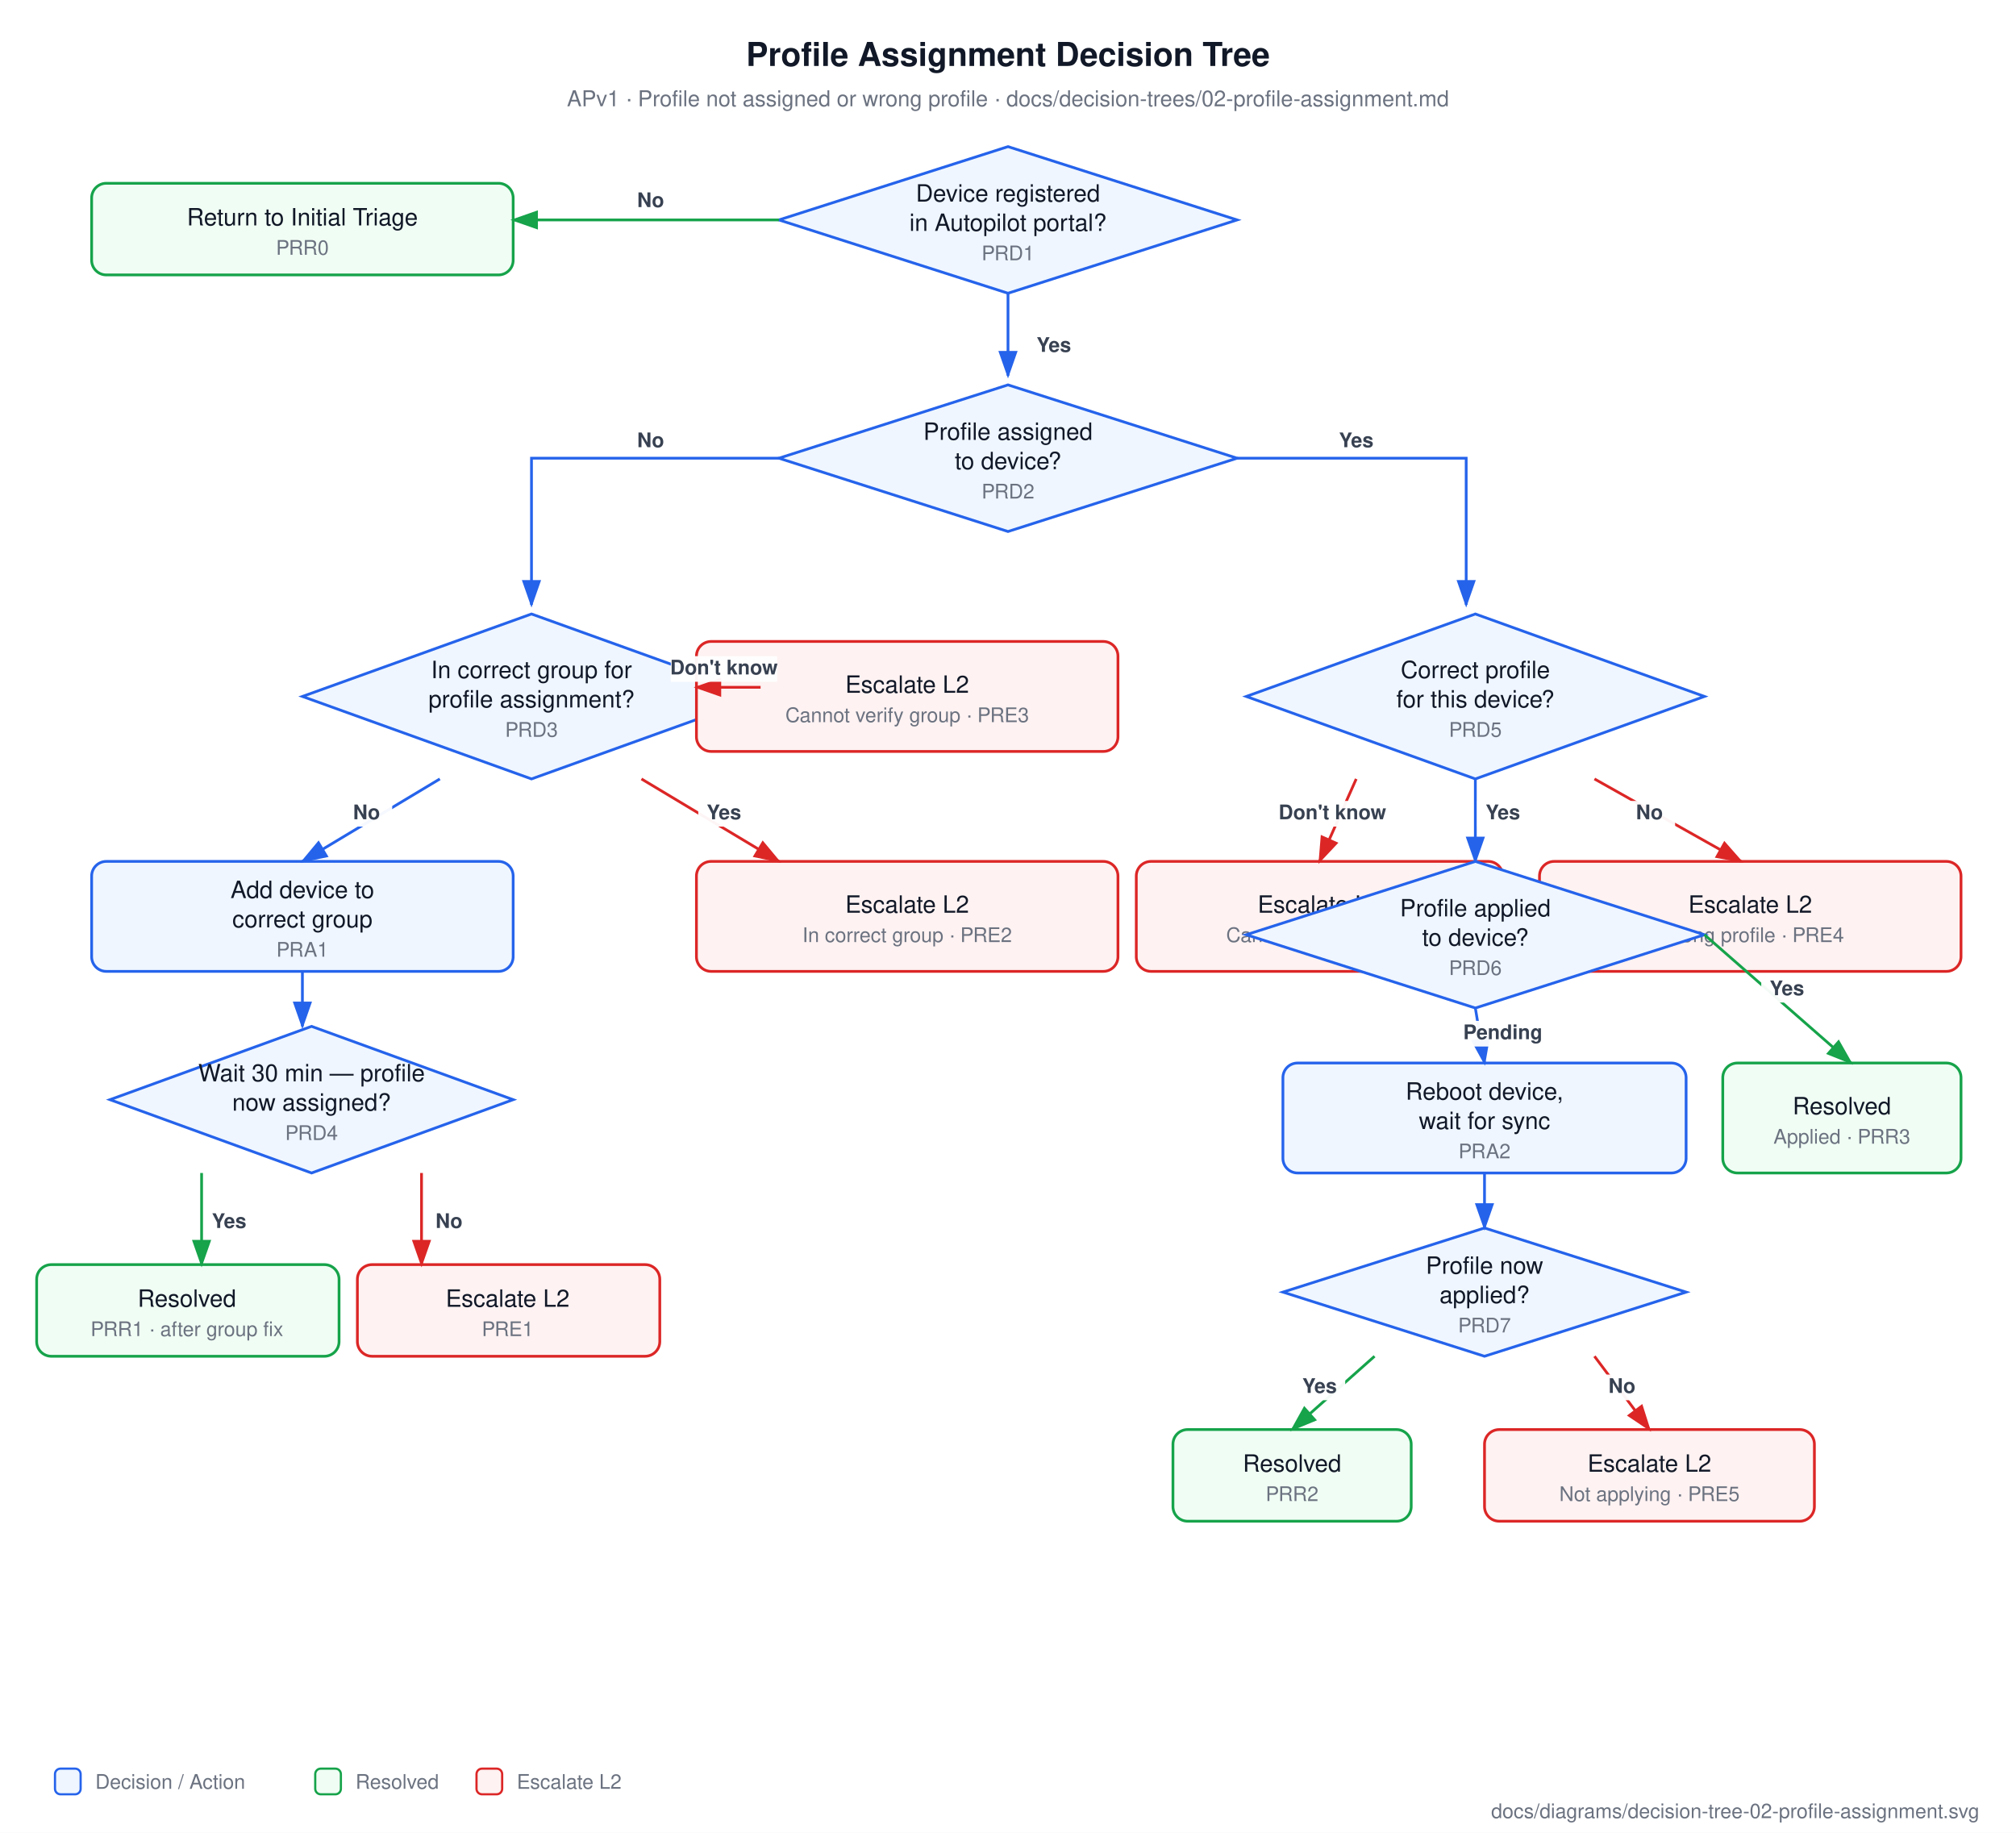
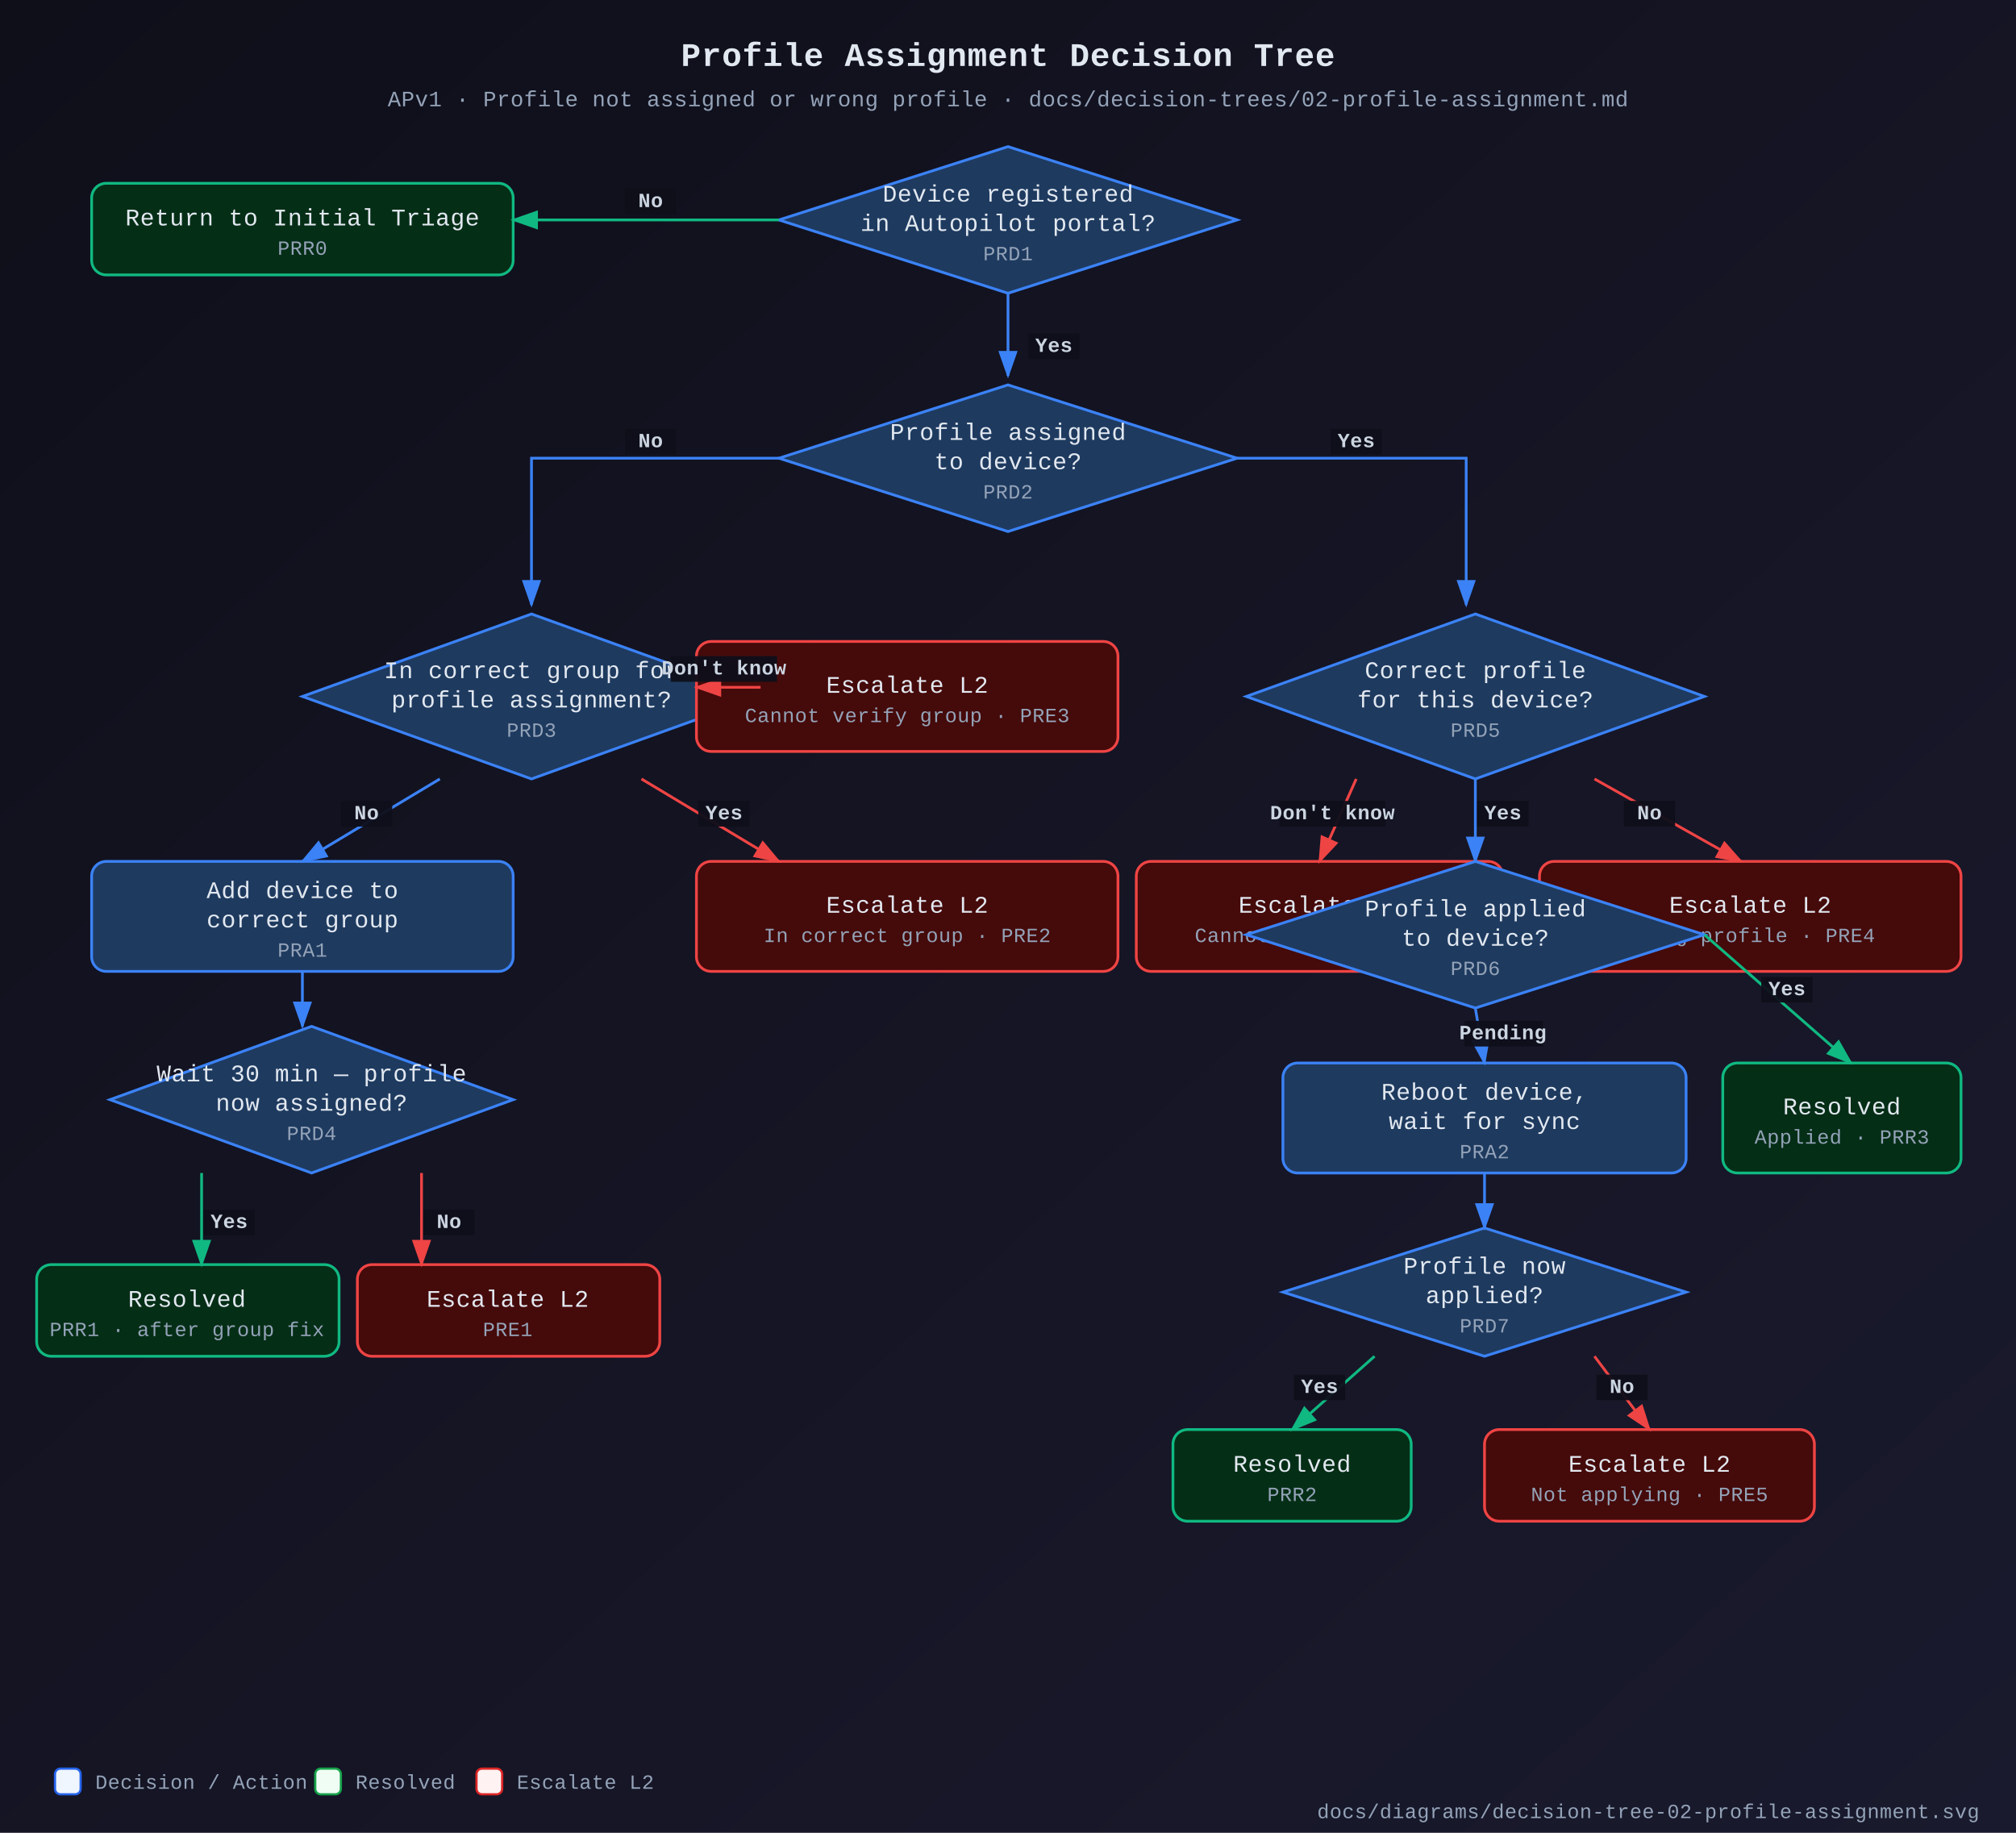
<svg xmlns="http://www.w3.org/2000/svg" viewBox="0 0 1100 1000" width="1100" height="1000">
  <style>
-     text { font-family: 'Helvetica Neue', Helvetica, Arial, 'PingFang SC', 'Microsoft YaHei', sans-serif; }
-     .title { font-size: 18px; font-weight: 600; fill: #111827; }
-     .subtitle { font-size: 12px; fill: #6b7280; }
-     .label { font-size: 13px; fill: #111827; }
-     .sub { font-size: 11px; fill: #6b7280; }
-     .edge { font-size: 11px; fill: #374151; font-weight: 600; }
-     .col-head { font-size: 13px; font-weight: 700; fill: #111827; letter-spacing: 0.04em; }
-     .legend { font-size: 11px; fill: #6b7280; }
+     text { font-family: 'SF Mono', 'Fira Code', 'Cascadia Code', 'Courier New', monospace; fill: #e2e8f0; letter-spacing: 0.02em; }
+     .title { font-size: 18px; font-weight: 700; fill: #e2e8f0; letter-spacing: 0.02em; }
+     .subtitle { font-size: 12px; fill: #94a3b8; }
+     .label { font-size: 13px; fill: #e2e8f0; }
+     .sub { font-size: 11px; fill: #94a3b8; }
+     .edge { font-size: 11px; fill: #cbd5e1; font-weight: 700; }
+     .col-head { font-size: 13px; font-weight: 700; fill: #cbd5e1; letter-spacing: 0.08em; }
+     .legend { font-size: 11px; fill: #94a3b8; }
  </style>
  <defs>
+     <linearGradient id="bg-grad" x1="0%" y1="0%" x2="100%" y2="100%">
+       <stop offset="0%" stop-color="#0f0f1a" />
+       <stop offset="100%" stop-color="#1a1a2e" />
+     </linearGradient>
    <marker id="arr-blue" markerWidth="10" markerHeight="7" refX="9" refY="3.5" orient="auto">
-       <polygon points="0,0 10,3.5 0,7" fill="#2563eb" />
+       <polygon points="0,0 10,3.5 0,7" fill="#3b82f6" />
    </marker>
    <marker id="arr-red" markerWidth="10" markerHeight="7" refX="9" refY="3.5" orient="auto">
-       <polygon points="0,0 10,3.5 0,7" fill="#dc2626" />
+       <polygon points="0,0 10,3.5 0,7" fill="#ef4444" />
    </marker>
    <marker id="arr-green" markerWidth="10" markerHeight="7" refX="9" refY="3.5" orient="auto">
-       <polygon points="0,0 10,3.5 0,7" fill="#16a34a" />
+       <polygon points="0,0 10,3.5 0,7" fill="#10b981" />
    </marker>
    <marker id="arr-orange" markerWidth="10" markerHeight="7" refX="9" refY="3.5" orient="auto">
-       <polygon points="0,0 10,3.5 0,7" fill="#ea580c" />
+       <polygon points="0,0 10,3.5 0,7" fill="#f97316" />
    </marker>
    <marker id="arr-purple" markerWidth="10" markerHeight="7" refX="9" refY="3.5" orient="auto">
-       <polygon points="0,0 10,3.5 0,7" fill="#9333ea" />
+       <polygon points="0,0 10,3.5 0,7" fill="#a855f7" />
    </marker>
    <marker id="arr-gray" markerWidth="10" markerHeight="7" refX="9" refY="3.5" orient="auto">
-       <polygon points="0,0 10,3.5 0,7" fill="#6b7280" />
+       <polygon points="0,0 10,3.5 0,7" fill="#64748b" />
    </marker>
  </defs>
-   <rect width="1100" height="1000" fill="#ffffff" />
+   <rect width="1100" height="1000" fill="url(#bg-grad)" />
  <text x="550" y="36" text-anchor="middle" class="title">Profile Assignment Decision Tree</text>
  <text x="550" y="58" text-anchor="middle" class="subtitle">APv1 · Profile not assigned or wrong profile  ·  docs/decision-trees/02-profile-assignment.md</text>
-   <polygon points="550,80 675,120 550,160 425,120" fill="#eff6ff" stroke="#2563eb" stroke-width="1.5" />
+   <polygon points="550,80 675,120 550,160 425,120" fill="#1e3a5f" stroke="#3b82f6" stroke-width="1.5" />
  <text x="550" y="110" text-anchor="middle" class="label">Device registered</text>
  <text x="550" y="126" text-anchor="middle" class="label">in Autopilot portal?</text>
  <text x="550" y="142" text-anchor="middle" class="sub">PRD1</text>
-   <rect x="50" y="100" width="230" height="50" rx="8" ry="8" fill="#f0fdf4" stroke="#16a34a" stroke-width="1.5" />
+   <rect x="50" y="100" width="230" height="50" rx="8" ry="8" fill="#052e16" stroke="#10b981" stroke-width="1.5" />
  <text x="165" y="123" text-anchor="middle" class="label">Return to Initial Triage</text>
  <text x="165" y="139" text-anchor="middle" class="sub">PRR0</text>
-   <path d="M 425,120 L 280,120" stroke="#16a34a" stroke-width="1.5" fill="none" marker-end="url(#arr-green)" />
-   <rect x="341" y="103" width="28" height="14" fill="#ffffff" opacity="0.95" />
+   <path d="M 425,120 L 280,120" stroke="#10b981" stroke-width="1.5" fill="none" marker-end="url(#arr-green)" />
+   <rect x="341" y="103" width="28" height="14" fill="#0f0f1a" opacity="0.95" />
  <text x="355" y="113" text-anchor="middle" class="edge">No</text>
-   <path d="M 550,160 L 550,205" stroke="#2563eb" stroke-width="1.5" fill="none" marker-end="url(#arr-blue)" />
-   <rect x="561" y="182" width="28" height="14" fill="#ffffff" opacity="0.95" />
+   <path d="M 550,160 L 550,205" stroke="#3b82f6" stroke-width="1.5" fill="none" marker-end="url(#arr-blue)" />
+   <rect x="561" y="182" width="28" height="14" fill="#0f0f1a" opacity="0.95" />
  <text x="575" y="192" text-anchor="middle" class="edge">Yes</text>
-   <polygon points="550,210 675,250 550,290 425,250" fill="#eff6ff" stroke="#2563eb" stroke-width="1.5" />
+   <polygon points="550,210 675,250 550,290 425,250" fill="#1e3a5f" stroke="#3b82f6" stroke-width="1.5" />
  <text x="550" y="240" text-anchor="middle" class="label">Profile assigned</text>
  <text x="550" y="256" text-anchor="middle" class="label">to device?</text>
  <text x="550" y="272" text-anchor="middle" class="sub">PRD2</text>
-   <path d="M 425,250 L 290,250 L 290,330" stroke="#2563eb" stroke-width="1.5" fill="none" marker-end="url(#arr-blue)" />
-   <rect x="341" y="234" width="28" height="14" fill="#ffffff" opacity="0.95" />
+   <path d="M 425,250 L 290,250 L 290,330" stroke="#3b82f6" stroke-width="1.5" fill="none" marker-end="url(#arr-blue)" />
+   <rect x="341" y="234" width="28" height="14" fill="#0f0f1a" opacity="0.95" />
  <text x="355" y="244" text-anchor="middle" class="edge">No</text>
-   <polygon points="290,335 415,380 290,425 165,380" fill="#eff6ff" stroke="#2563eb" stroke-width="1.5" />
+   <polygon points="290,335 415,380 290,425 165,380" fill="#1e3a5f" stroke="#3b82f6" stroke-width="1.5" />
  <text x="290" y="370" text-anchor="middle" class="label">In correct group for</text>
  <text x="290" y="386" text-anchor="middle" class="label">profile assignment?</text>
  <text x="290" y="402" text-anchor="middle" class="sub">PRD3</text>
-   <rect x="50" y="470" width="230" height="60" rx="8" ry="8" fill="#eff6ff" stroke="#2563eb" stroke-width="1.5" />
+   <rect x="50" y="470" width="230" height="60" rx="8" ry="8" fill="#1e3a5f" stroke="#3b82f6" stroke-width="1.5" />
  <text x="165" y="490" text-anchor="middle" class="label">Add device to</text>
  <text x="165" y="506" text-anchor="middle" class="label">correct group</text>
  <text x="165" y="522" text-anchor="middle" class="sub">PRA1</text>
-   <path d="M 240,425 L 165,470" stroke="#2563eb" stroke-width="1.5" fill="none" marker-end="url(#arr-blue)" />
-   <rect x="186" y="437" width="28" height="14" fill="#ffffff" opacity="0.95" />
+   <path d="M 240,425 L 165,470" stroke="#3b82f6" stroke-width="1.5" fill="none" marker-end="url(#arr-blue)" />
+   <rect x="186" y="437" width="28" height="14" fill="#0f0f1a" opacity="0.95" />
  <text x="200" y="447" text-anchor="middle" class="edge">No</text>
-   <polygon points="170,560 280,600 170,640 60,600" fill="#eff6ff" stroke="#2563eb" stroke-width="1.5" />
+   <polygon points="170,560 280,600 170,640 60,600" fill="#1e3a5f" stroke="#3b82f6" stroke-width="1.5" />
  <text x="170" y="590" text-anchor="middle" class="label">Wait 30 min — profile</text>
  <text x="170" y="606" text-anchor="middle" class="label">now assigned?</text>
  <text x="170" y="622" text-anchor="middle" class="sub">PRD4</text>
-   <path d="M 165,530 L 165,560" stroke="#2563eb" stroke-width="1.5" fill="none" marker-end="url(#arr-blue)" />
-   <rect x="20" y="690" width="165" height="50" rx="8" ry="8" fill="#f0fdf4" stroke="#16a34a" stroke-width="1.5" />
+   <path d="M 165,530 L 165,560" stroke="#3b82f6" stroke-width="1.5" fill="none" marker-end="url(#arr-blue)" />
+   <rect x="20" y="690" width="165" height="50" rx="8" ry="8" fill="#052e16" stroke="#10b981" stroke-width="1.5" />
  <text x="102" y="713" text-anchor="middle" class="label">Resolved</text>
  <text x="102" y="729" text-anchor="middle" class="sub">PRR1 · after group fix</text>
-   <rect x="195" y="690" width="165" height="50" rx="8" ry="8" fill="#fef2f2" stroke="#dc2626" stroke-width="1.5" />
+   <rect x="195" y="690" width="165" height="50" rx="8" ry="8" fill="#450a0a" stroke="#ef4444" stroke-width="1.5" />
  <text x="277" y="713" text-anchor="middle" class="label">Escalate L2</text>
  <text x="277" y="729" text-anchor="middle" class="sub">PRE1</text>
-   <path d="M 110,640 L 110,690" stroke="#16a34a" stroke-width="1.5" fill="none" marker-end="url(#arr-green)" />
-   <rect x="111" y="660" width="28" height="14" fill="#ffffff" opacity="0.95" />
+   <path d="M 110,640 L 110,690" stroke="#10b981" stroke-width="1.5" fill="none" marker-end="url(#arr-green)" />
+   <rect x="111" y="660" width="28" height="14" fill="#0f0f1a" opacity="0.95" />
  <text x="125" y="670" text-anchor="middle" class="edge">Yes</text>
-   <path d="M 230,640 L 230,690" stroke="#dc2626" stroke-width="1.5" fill="none" marker-end="url(#arr-red)" />
-   <rect x="231" y="660" width="28" height="14" fill="#ffffff" opacity="0.95" />
+   <path d="M 230,640 L 230,690" stroke="#ef4444" stroke-width="1.5" fill="none" marker-end="url(#arr-red)" />
+   <rect x="231" y="660" width="28" height="14" fill="#0f0f1a" opacity="0.95" />
  <text x="245" y="670" text-anchor="middle" class="edge">No</text>
-   <rect x="380" y="470" width="230" height="60" rx="8" ry="8" fill="#fef2f2" stroke="#dc2626" stroke-width="1.5" />
+   <rect x="380" y="470" width="230" height="60" rx="8" ry="8" fill="#450a0a" stroke="#ef4444" stroke-width="1.5" />
  <text x="495" y="498" text-anchor="middle" class="label">Escalate L2</text>
  <text x="495" y="514" text-anchor="middle" class="sub">In correct group  ·  PRE2</text>
-   <path d="M 350,425 L 425,470" stroke="#dc2626" stroke-width="1.5" fill="none" marker-end="url(#arr-red)" />
-   <rect x="381" y="437" width="28" height="14" fill="#ffffff" opacity="0.95" />
+   <path d="M 350,425 L 425,470" stroke="#ef4444" stroke-width="1.5" fill="none" marker-end="url(#arr-red)" />
+   <rect x="381" y="437" width="28" height="14" fill="#0f0f1a" opacity="0.95" />
  <text x="395" y="447" text-anchor="middle" class="edge">Yes</text>
-   <rect x="380" y="350" width="230" height="60" rx="8" ry="8" fill="#fef2f2" stroke="#dc2626" stroke-width="1.5" />
+   <rect x="380" y="350" width="230" height="60" rx="8" ry="8" fill="#450a0a" stroke="#ef4444" stroke-width="1.5" />
  <text x="495" y="378" text-anchor="middle" class="label">Escalate L2</text>
  <text x="495" y="394" text-anchor="middle" class="sub">Cannot verify group  ·  PRE3</text>
-   <path d="M 415,375 L 380,375" stroke="#dc2626" stroke-width="1.5" fill="none" marker-end="url(#arr-red)" />
-   <rect x="366" y="358" width="58" height="14" fill="#ffffff" opacity="0.95" />
+   <path d="M 415,375 L 380,375" stroke="#ef4444" stroke-width="1.5" fill="none" marker-end="url(#arr-red)" />
+   <rect x="366" y="358" width="58" height="14" fill="#0f0f1a" opacity="0.95" />
  <text x="395" y="368" text-anchor="middle" class="edge">Don't know</text>
-   <path d="M 675,250 L 800,250 L 800,330" stroke="#2563eb" stroke-width="1.5" fill="none" marker-end="url(#arr-blue)" />
-   <rect x="726" y="234" width="28" height="14" fill="#ffffff" opacity="0.95" />
+   <path d="M 675,250 L 800,250 L 800,330" stroke="#3b82f6" stroke-width="1.5" fill="none" marker-end="url(#arr-blue)" />
+   <rect x="726" y="234" width="28" height="14" fill="#0f0f1a" opacity="0.95" />
  <text x="740" y="244" text-anchor="middle" class="edge">Yes</text>
-   <polygon points="805,335 930,380 805,425 680,380" fill="#eff6ff" stroke="#2563eb" stroke-width="1.5" />
+   <polygon points="805,335 930,380 805,425 680,380" fill="#1e3a5f" stroke="#3b82f6" stroke-width="1.5" />
  <text x="805" y="370" text-anchor="middle" class="label">Correct profile</text>
  <text x="805" y="386" text-anchor="middle" class="label">for this device?</text>
  <text x="805" y="402" text-anchor="middle" class="sub">PRD5</text>
-   <rect x="840" y="470" width="230" height="60" rx="8" ry="8" fill="#fef2f2" stroke="#dc2626" stroke-width="1.5" />
+   <rect x="840" y="470" width="230" height="60" rx="8" ry="8" fill="#450a0a" stroke="#ef4444" stroke-width="1.5" />
  <text x="955" y="498" text-anchor="middle" class="label">Escalate L2</text>
  <text x="955" y="514" text-anchor="middle" class="sub">Wrong profile  ·  PRE4</text>
-   <path d="M 870,425 L 950,470" stroke="#dc2626" stroke-width="1.5" fill="none" marker-end="url(#arr-red)" />
-   <rect x="886" y="437" width="28" height="14" fill="#ffffff" opacity="0.95" />
+   <path d="M 870,425 L 950,470" stroke="#ef4444" stroke-width="1.5" fill="none" marker-end="url(#arr-red)" />
+   <rect x="886" y="437" width="28" height="14" fill="#0f0f1a" opacity="0.95" />
  <text x="900" y="447" text-anchor="middle" class="edge">No</text>
-   <rect x="620" y="470" width="200" height="60" rx="8" ry="8" fill="#fef2f2" stroke="#dc2626" stroke-width="1.5" />
+   <rect x="620" y="470" width="200" height="60" rx="8" ry="8" fill="#450a0a" stroke="#ef4444" stroke-width="1.5" />
  <text x="720" y="498" text-anchor="middle" class="label">Escalate L2</text>
  <text x="720" y="514" text-anchor="middle" class="sub">Cannot verify  ·  PRE6</text>
-   <path d="M 740,425 L 720,470" stroke="#dc2626" stroke-width="1.5" fill="none" marker-end="url(#arr-red)" />
-   <rect x="698" y="437" width="58" height="14" fill="#ffffff" opacity="0.95" />
+   <path d="M 740,425 L 720,470" stroke="#ef4444" stroke-width="1.5" fill="none" marker-end="url(#arr-red)" />
+   <rect x="698" y="437" width="58" height="14" fill="#0f0f1a" opacity="0.95" />
  <text x="727" y="447" text-anchor="middle" class="edge">Don't know</text>
-   <path d="M 805,425 L 805,470" stroke="#2563eb" stroke-width="1.5" fill="none" marker-end="url(#arr-blue)" />
-   <rect x="806" y="437" width="28" height="14" fill="#ffffff" opacity="0.95" />
+   <path d="M 805,425 L 805,470" stroke="#3b82f6" stroke-width="1.5" fill="none" marker-end="url(#arr-blue)" />
+   <rect x="806" y="437" width="28" height="14" fill="#0f0f1a" opacity="0.95" />
  <text x="820" y="447" text-anchor="middle" class="edge">Yes</text>
-   <polygon points="805,470 930,510 805,550 680,510" fill="#eff6ff" stroke="#2563eb" stroke-width="1.5" />
+   <polygon points="805,470 930,510 805,550 680,510" fill="#1e3a5f" stroke="#3b82f6" stroke-width="1.5" />
  <text x="805" y="500" text-anchor="middle" class="label">Profile applied</text>
  <text x="805" y="516" text-anchor="middle" class="label">to device?</text>
  <text x="805" y="532" text-anchor="middle" class="sub">PRD6</text>
-   <rect x="940" y="580" width="130" height="60" rx="8" ry="8" fill="#f0fdf4" stroke="#16a34a" stroke-width="1.5" />
+   <rect x="940" y="580" width="130" height="60" rx="8" ry="8" fill="#052e16" stroke="#10b981" stroke-width="1.5" />
  <text x="1005" y="608" text-anchor="middle" class="label">Resolved</text>
  <text x="1005" y="624" text-anchor="middle" class="sub">Applied  ·  PRR3</text>
-   <path d="M 930,510 L 1010,580" stroke="#16a34a" stroke-width="1.5" fill="none" marker-end="url(#arr-green)" />
-   <rect x="961" y="533" width="28" height="14" fill="#ffffff" opacity="0.95" />
+   <path d="M 930,510 L 1010,580" stroke="#10b981" stroke-width="1.5" fill="none" marker-end="url(#arr-green)" />
+   <rect x="961" y="533" width="28" height="14" fill="#0f0f1a" opacity="0.95" />
  <text x="975" y="543" text-anchor="middle" class="edge">Yes</text>
-   <rect x="700" y="580" width="220" height="60" rx="8" ry="8" fill="#eff6ff" stroke="#2563eb" stroke-width="1.5" />
+   <rect x="700" y="580" width="220" height="60" rx="8" ry="8" fill="#1e3a5f" stroke="#3b82f6" stroke-width="1.5" />
  <text x="810" y="600" text-anchor="middle" class="label">Reboot device,</text>
  <text x="810" y="616" text-anchor="middle" class="label">wait for sync</text>
  <text x="810" y="632" text-anchor="middle" class="sub">PRA2</text>
-   <path d="M 805,550 L 810,580" stroke="#2563eb" stroke-width="1.5" fill="none" marker-end="url(#arr-blue)" />
-   <rect x="799" y="557" width="43" height="14" fill="#ffffff" opacity="0.95" />
+   <path d="M 805,550 L 810,580" stroke="#3b82f6" stroke-width="1.5" fill="none" marker-end="url(#arr-blue)" />
+   <rect x="799" y="557" width="43" height="14" fill="#0f0f1a" opacity="0.95" />
  <text x="820" y="567" text-anchor="middle" class="edge">Pending</text>
-   <polygon points="810,670 920,705 810,740 700,705" fill="#eff6ff" stroke="#2563eb" stroke-width="1.5" />
+   <polygon points="810,670 920,705 810,740 700,705" fill="#1e3a5f" stroke="#3b82f6" stroke-width="1.5" />
  <text x="810" y="695" text-anchor="middle" class="label">Profile now</text>
  <text x="810" y="711" text-anchor="middle" class="label">applied?</text>
  <text x="810" y="727" text-anchor="middle" class="sub">PRD7</text>
-   <path d="M 810,640 L 810,670" stroke="#2563eb" stroke-width="1.5" fill="none" marker-end="url(#arr-blue)" />
-   <rect x="640" y="780" width="130" height="50" rx="8" ry="8" fill="#f0fdf4" stroke="#16a34a" stroke-width="1.5" />
+   <path d="M 810,640 L 810,670" stroke="#3b82f6" stroke-width="1.5" fill="none" marker-end="url(#arr-blue)" />
+   <rect x="640" y="780" width="130" height="50" rx="8" ry="8" fill="#052e16" stroke="#10b981" stroke-width="1.5" />
  <text x="705" y="803" text-anchor="middle" class="label">Resolved</text>
  <text x="705" y="819" text-anchor="middle" class="sub">PRR2</text>
-   <rect x="810" y="780" width="180" height="50" rx="8" ry="8" fill="#fef2f2" stroke="#dc2626" stroke-width="1.5" />
+   <rect x="810" y="780" width="180" height="50" rx="8" ry="8" fill="#450a0a" stroke="#ef4444" stroke-width="1.5" />
  <text x="900" y="803" text-anchor="middle" class="label">Escalate L2</text>
  <text x="900" y="819" text-anchor="middle" class="sub">Not applying  ·  PRE5</text>
-   <path d="M 750,740 L 705,780" stroke="#16a34a" stroke-width="1.5" fill="none" marker-end="url(#arr-green)" />
-   <rect x="706" y="750" width="28" height="14" fill="#ffffff" opacity="0.95" />
+   <path d="M 750,740 L 705,780" stroke="#10b981" stroke-width="1.5" fill="none" marker-end="url(#arr-green)" />
+   <rect x="706" y="750" width="28" height="14" fill="#0f0f1a" opacity="0.95" />
  <text x="720" y="760" text-anchor="middle" class="edge">Yes</text>
-   <path d="M 870,740 L 900,780" stroke="#dc2626" stroke-width="1.5" fill="none" marker-end="url(#arr-red)" />
-   <rect x="871" y="750" width="28" height="14" fill="#ffffff" opacity="0.95" />
+   <path d="M 870,740 L 900,780" stroke="#ef4444" stroke-width="1.5" fill="none" marker-end="url(#arr-red)" />
+   <rect x="871" y="750" width="28" height="14" fill="#0f0f1a" opacity="0.95" />
  <text x="885" y="760" text-anchor="middle" class="edge">No</text>
  <rect x="30" y="965" width="14" height="14" rx="3" ry="3" fill="#eff6ff" stroke="#2563eb" stroke-width="1.2" />
  <text x="52" y="976" class="legend">Decision / Action</text>
  <rect x="172" y="965" width="14" height="14" rx="3" ry="3" fill="#f0fdf4" stroke="#16a34a" stroke-width="1.2" />
  <text x="194" y="976" class="legend">Resolved</text>
  <rect x="260" y="965" width="14" height="14" rx="3" ry="3" fill="#fef2f2" stroke="#dc2626" stroke-width="1.2" />
  <text x="282" y="976" class="legend">Escalate L2</text>
  <text x="1080" y="992" text-anchor="end" class="legend">docs/diagrams/decision-tree-02-profile-assignment.svg</text>
</svg>
